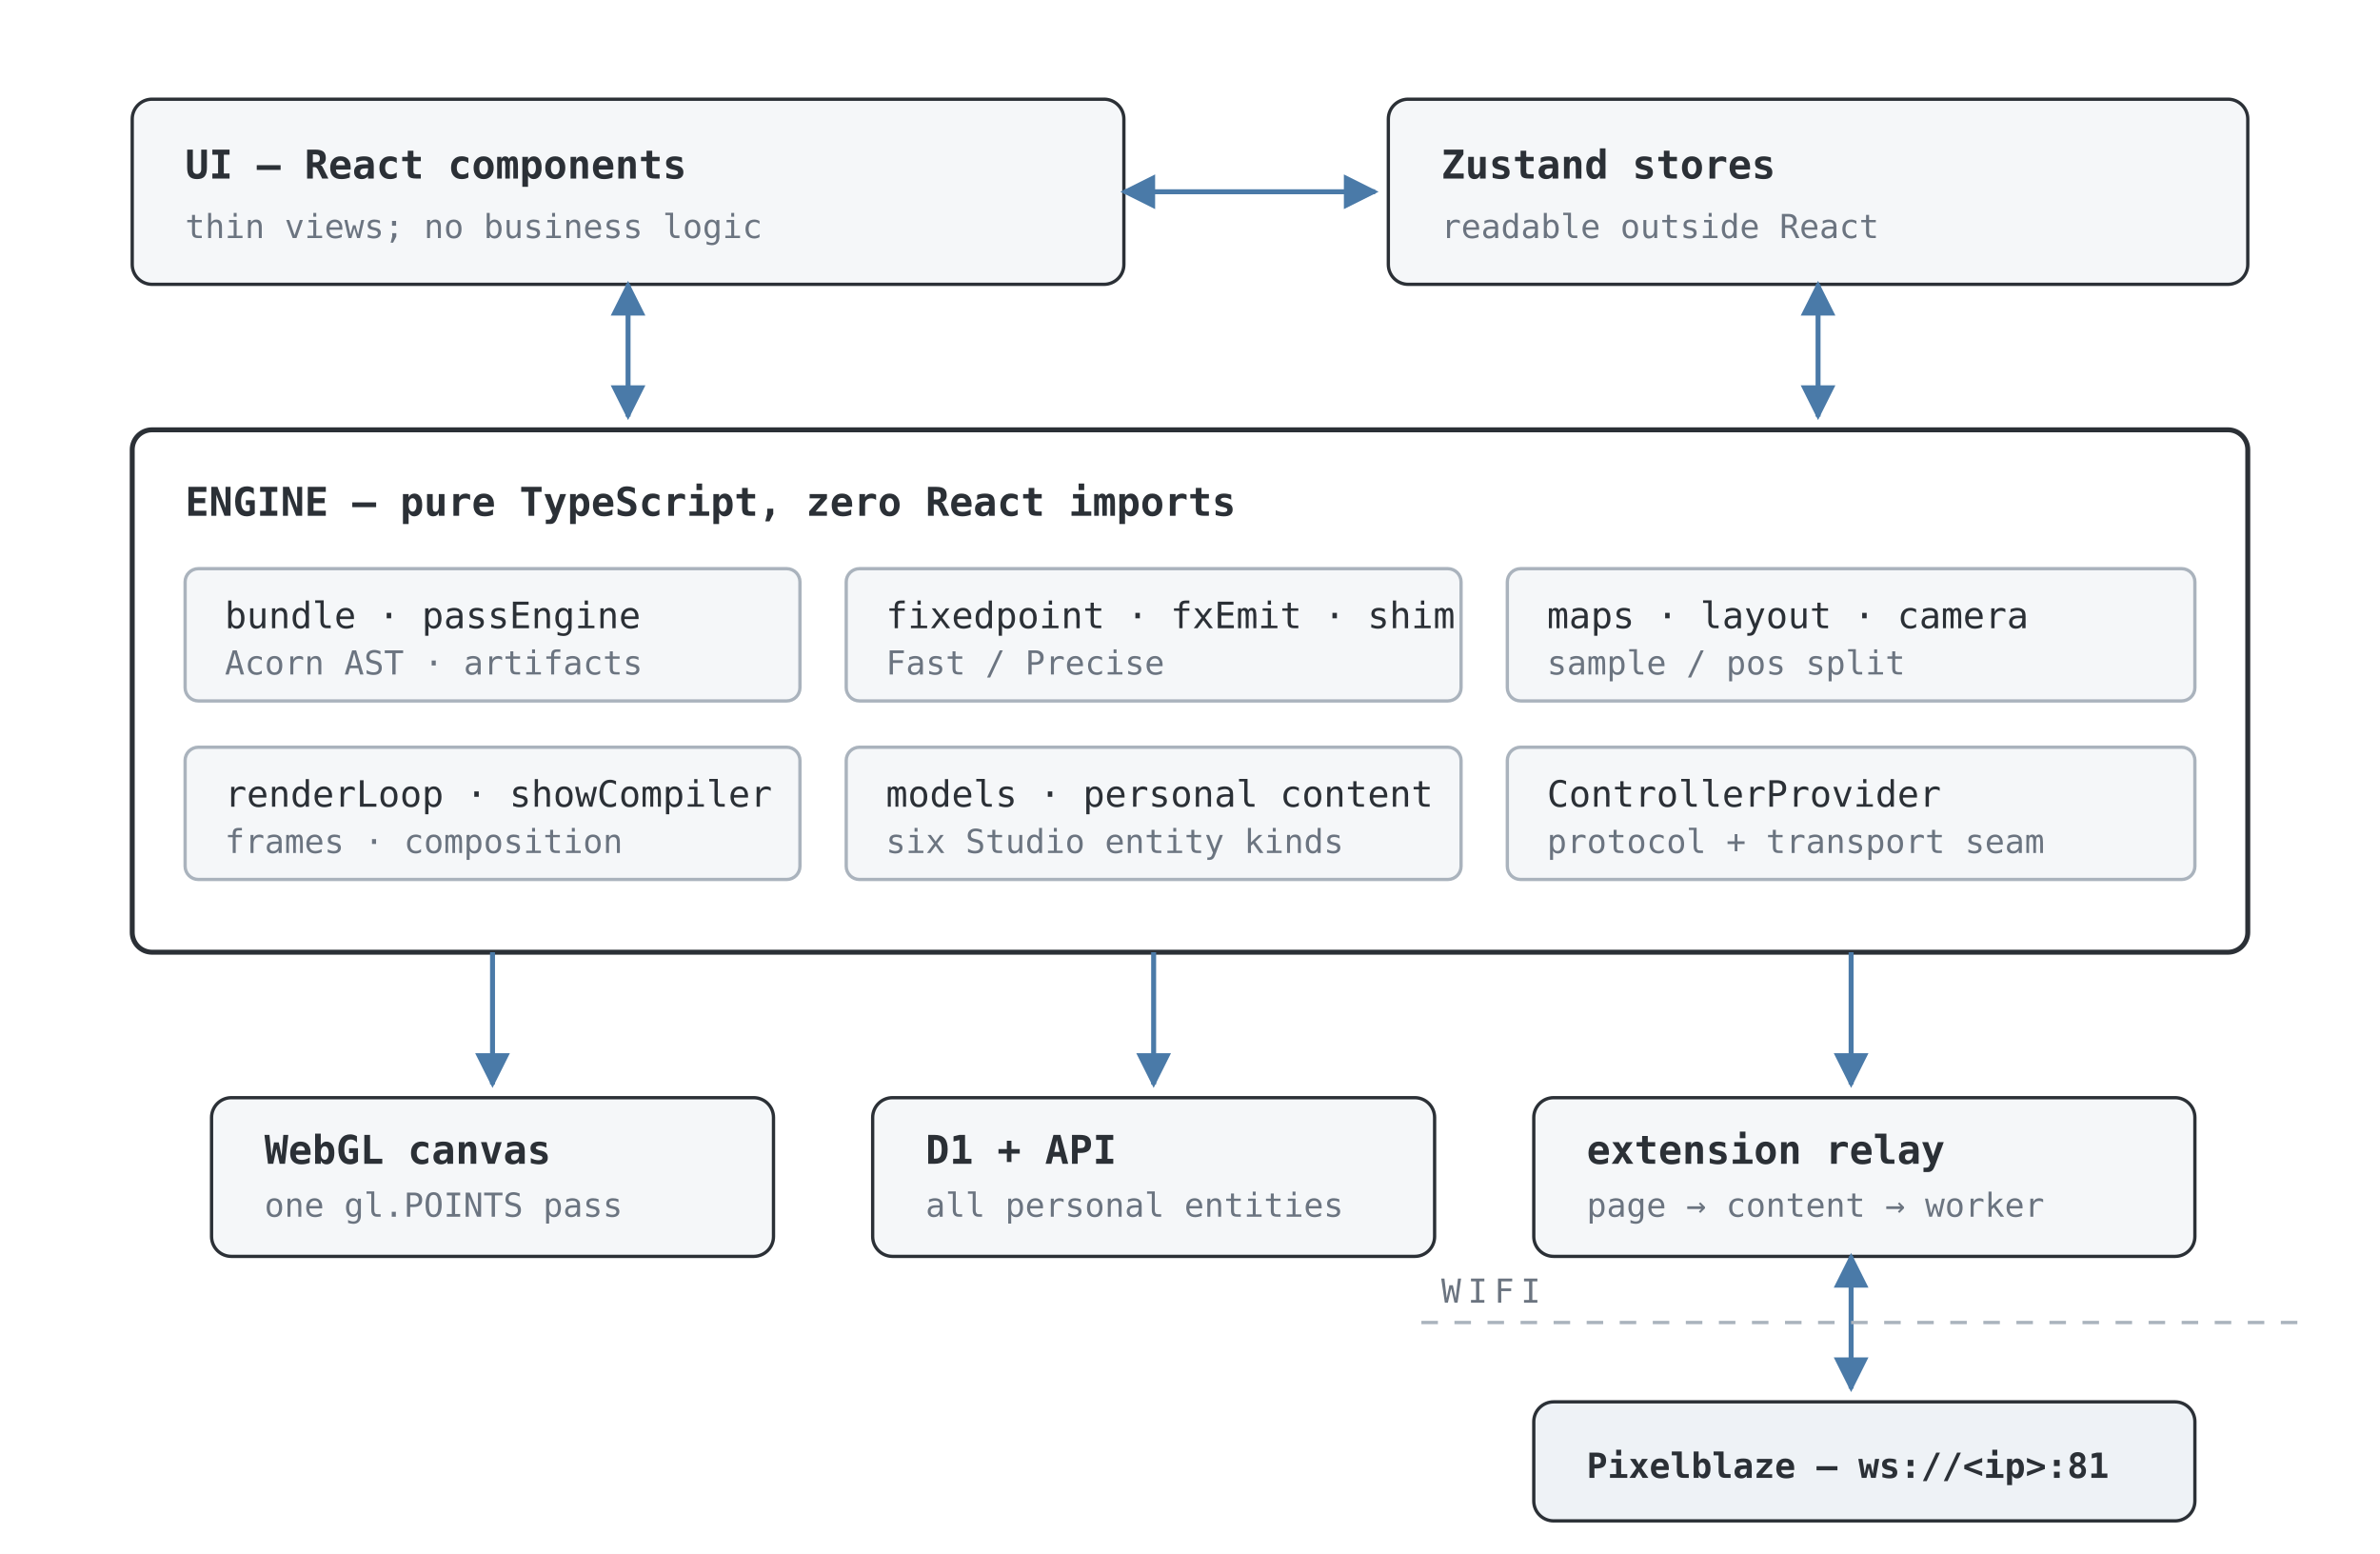
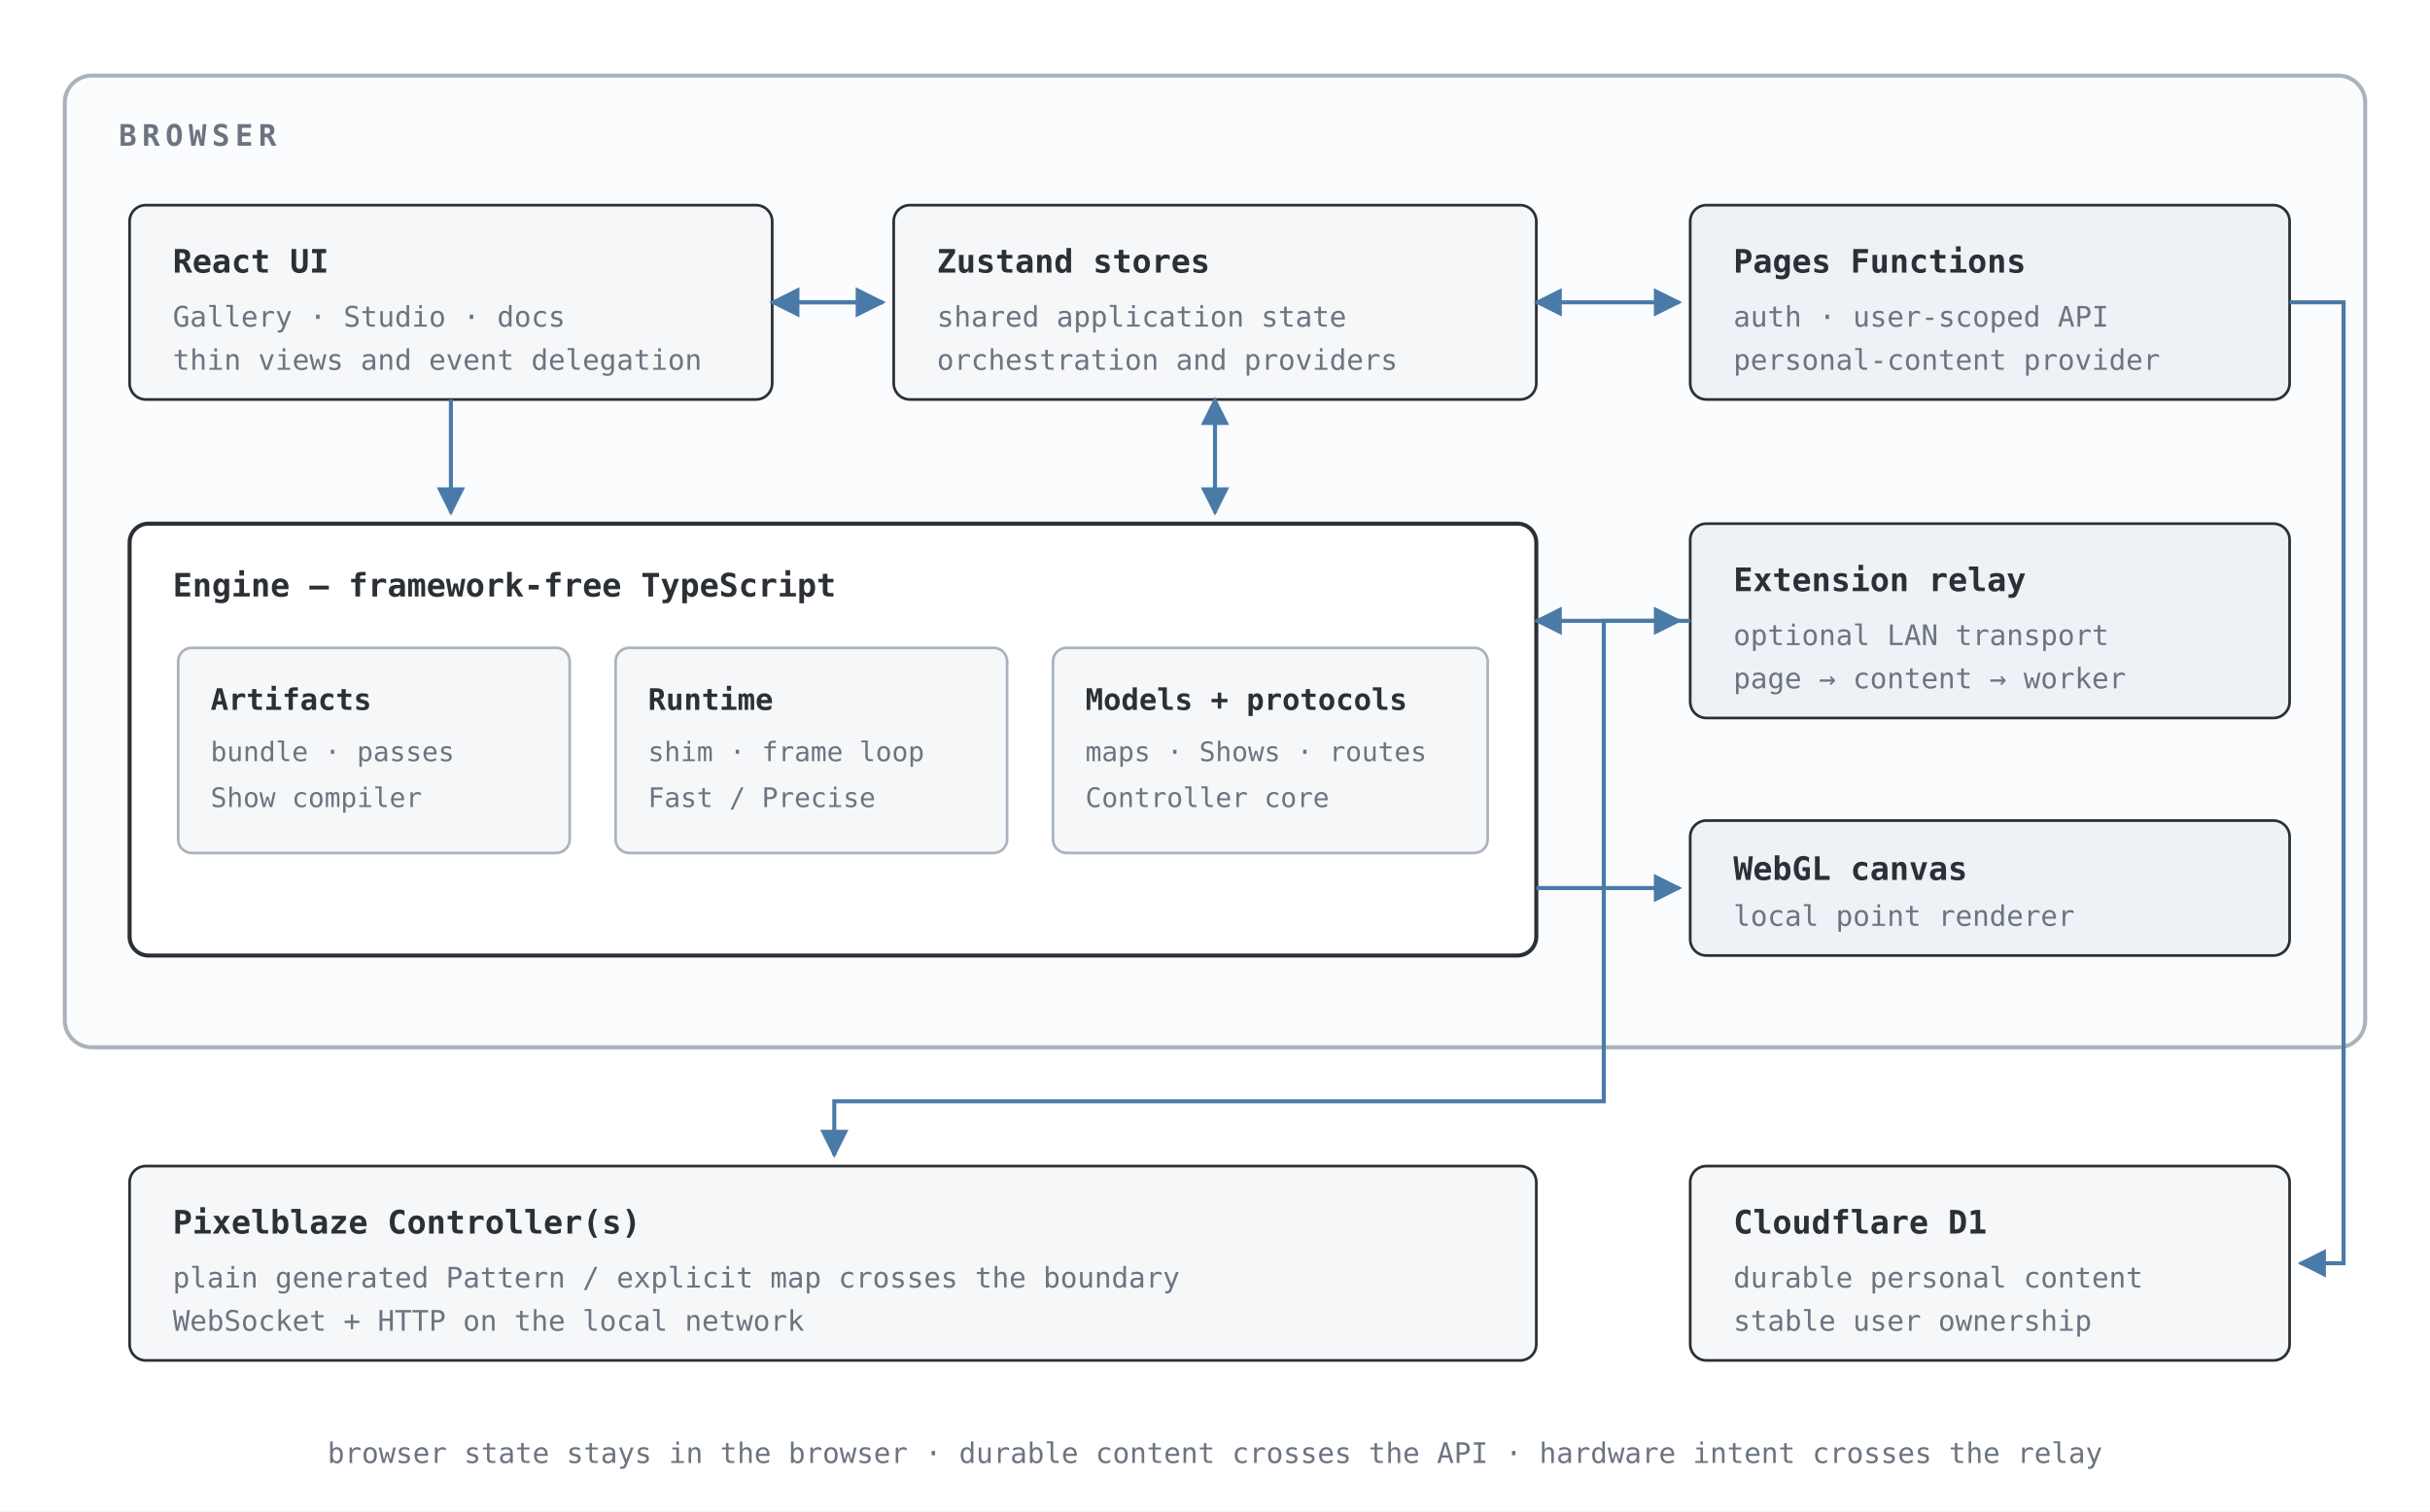
- <svg xmlns="http://www.w3.org/2000/svg" viewBox="0 0 720 470" font-family="'IBM Plex Mono','SF Mono',ui-monospace,Menlo,monospace">
+ <svg xmlns="http://www.w3.org/2000/svg" viewBox="0 0 900 560" font-family="'IBM Plex Mono','SF Mono',ui-monospace,Menlo,monospace">
  <defs>
    <marker id="arr" viewBox="0 0 10 10" refX="9" refY="5" markerWidth="7" markerHeight="7" orient="auto-start-reverse">
      <path d="M0,0 L10,5 L0,10 z" fill="#4a7aa8" />
    </marker>
  </defs>
-   <rect width="720" height="470" fill="#ffffff" />
-   <rect x="40" y="30" width="300" height="56" rx="6" fill="#f5f7f9" stroke="#2b3036" />
-   <text x="56" y="54" font-size="12" font-weight="bold" fill="#2b3036">UI — React components</text>
-   <text x="56" y="72" font-size="10" fill="#6b7480">thin views; no business logic</text>
-   <rect x="420" y="30" width="260" height="56" rx="6" fill="#f5f7f9" stroke="#2b3036" />
-   <text x="436" y="54" font-size="12" font-weight="bold" fill="#2b3036">Zustand stores</text>
-   <text x="436" y="72" font-size="10" fill="#6b7480">readable outside React</text>
-   <line x1="340" y1="58" x2="416" y2="58" stroke="#4a7aa8" stroke-width="1.5" marker-start="url(#arr)" marker-end="url(#arr)" />
-   <line x1="190" y1="86" x2="190" y2="126" stroke="#4a7aa8" stroke-width="1.5" marker-start="url(#arr)" marker-end="url(#arr)" />
-   <line x1="550" y1="86" x2="550" y2="126" stroke="#4a7aa8" stroke-width="1.5" marker-start="url(#arr)" marker-end="url(#arr)" />
-   <rect x="40" y="130" width="640" height="158" rx="6" fill="none" stroke="#2b3036" stroke-width="1.5" />
-   <text x="56" y="156" font-size="12" font-weight="bold" fill="#2b3036">ENGINE — pure TypeScript, zero React imports</text>
-   <g font-size="11" fill="#2b3036">
-     <rect x="56" y="172" width="186" height="40" rx="4" fill="#f5f7f9" stroke="#aab3bd" />
-     <text x="68" y="190">bundle · passEngine</text>
-     <text x="68" y="204" font-size="10" fill="#6b7480">Acorn AST · artifacts</text>
-     <rect x="256" y="172" width="186" height="40" rx="4" fill="#f5f7f9" stroke="#aab3bd" />
-     <text x="268" y="190">fixedpoint · fxEmit · shim</text>
-     <text x="268" y="204" font-size="10" fill="#6b7480">Fast / Precise</text>
-     <rect x="456" y="172" width="208" height="40" rx="4" fill="#f5f7f9" stroke="#aab3bd" />
-     <text x="468" y="190">maps · layout · camera</text>
-     <text x="468" y="204" font-size="10" fill="#6b7480">sample / pos split</text>
-     <rect x="56" y="226" width="186" height="40" rx="4" fill="#f5f7f9" stroke="#aab3bd" />
-     <text x="68" y="244">renderLoop · showCompiler</text>
-     <text x="68" y="258" font-size="10" fill="#6b7480">frames · composition</text>
-     <rect x="256" y="226" width="186" height="40" rx="4" fill="#f5f7f9" stroke="#aab3bd" />
-     <text x="268" y="244">models · personal content</text>
-     <text x="268" y="258" font-size="10" fill="#6b7480">six Studio entity kinds</text>
-     <rect x="456" y="226" width="208" height="40" rx="4" fill="#f5f7f9" stroke="#aab3bd" />
-     <text x="468" y="244">ControllerProvider</text>
-     <text x="468" y="258" font-size="10" fill="#6b7480">protocol + transport seam</text>
-   </g>
-   <line x1="149" y1="288" x2="149" y2="328" stroke="#4a7aa8" stroke-width="1.5" marker-end="url(#arr)" />
-   <line x1="349" y1="288" x2="349" y2="328" stroke="#4a7aa8" stroke-width="1.5" marker-end="url(#arr)" />
-   <line x1="560" y1="288" x2="560" y2="328" stroke="#4a7aa8" stroke-width="1.5" marker-end="url(#arr)" />
-   <rect x="64" y="332" width="170" height="48" rx="6" fill="#f5f7f9" stroke="#2b3036" />
-   <text x="80" y="352" font-size="12" font-weight="bold" fill="#2b3036">WebGL canvas</text>
-   <text x="80" y="368" font-size="10" fill="#6b7480">one gl.POINTS pass</text>
-   <rect x="264" y="332" width="170" height="48" rx="6" fill="#f5f7f9" stroke="#2b3036" />
-   <text x="280" y="352" font-size="12" font-weight="bold" fill="#2b3036">D1 + API</text>
-   <text x="280" y="368" font-size="10" fill="#6b7480">all personal entities</text>
-   <rect x="464" y="332" width="200" height="48" rx="6" fill="#f5f7f9" stroke="#2b3036" />
-   <text x="480" y="352" font-size="12" font-weight="bold" fill="#2b3036">extension relay</text>
-   <text x="480" y="368" font-size="10" fill="#6b7480">page → content → worker</text>
-   <line x1="560" y1="380" x2="560" y2="420" stroke="#4a7aa8" stroke-width="1.5" marker-start="url(#arr)" marker-end="url(#arr)" />
-   <line x1="430" y1="400" x2="700" y2="400" stroke="#aab3bd" stroke-dasharray="5 5" />
-   <text x="436" y="394" font-size="10" fill="#6b7480" letter-spacing="2">WIFI</text>
-   <rect x="464" y="424" width="200" height="36" rx="6" fill="#eef2f6" stroke="#2b3036" />
-   <text x="480" y="447" font-size="10.5" font-weight="bold" fill="#2b3036">Pixelblaze — ws://&lt;ip&gt;:81</text>
+   <rect width="900" height="560" fill="#ffffff" />
+   <rect x="24" y="28" width="852" height="360" rx="10" fill="#fbfcfd" stroke="#aab3bd" stroke-width="1.5" />
+   <text x="44" y="54" font-size="11" font-weight="bold" fill="#6b7480" letter-spacing="2">BROWSER</text>
+   <rect x="48" y="76" width="238" height="72" rx="6" fill="#f5f7f9" stroke="#2b3036" />
+   <text x="64" y="101" font-size="12" font-weight="bold" fill="#2b3036">React UI</text>
+   <text x="64" y="121" font-size="10.5" fill="#6b7480">Gallery · Studio · docs</text>
+   <text x="64" y="137" font-size="10.5" fill="#6b7480">thin views and event delegation</text>
+   <rect x="331" y="76" width="238" height="72" rx="6" fill="#f5f7f9" stroke="#2b3036" />
+   <text x="347" y="101" font-size="12" font-weight="bold" fill="#2b3036">Zustand stores</text>
+   <text x="347" y="121" font-size="10.5" fill="#6b7480">shared application state</text>
+   <text x="347" y="137" font-size="10.5" fill="#6b7480">orchestration and providers</text>
+   <line x1="286" y1="112" x2="327" y2="112" stroke="#4a7aa8" stroke-width="1.6" marker-start="url(#arr)" marker-end="url(#arr)" />
+   <rect x="48" y="194" width="521" height="160" rx="7" fill="#ffffff" stroke="#2b3036" stroke-width="1.5" />
+   <text x="64" y="221" font-size="12" font-weight="bold" fill="#2b3036">Engine — framework-free TypeScript</text>
+   <rect x="66" y="240" width="145" height="76" rx="5" fill="#f5f7f9" stroke="#aab3bd" />
+   <text x="78" y="263" font-size="11" font-weight="bold" fill="#2b3036">Artifacts</text>
+   <text x="78" y="282" font-size="10" fill="#6b7480">bundle · passes</text>
+   <text x="78" y="299" font-size="10" fill="#6b7480">Show compiler</text>
+   <rect x="228" y="240" width="145" height="76" rx="5" fill="#f5f7f9" stroke="#aab3bd" />
+   <text x="240" y="263" font-size="11" font-weight="bold" fill="#2b3036">Runtime</text>
+   <text x="240" y="282" font-size="10" fill="#6b7480">shim · frame loop</text>
+   <text x="240" y="299" font-size="10" fill="#6b7480">Fast / Precise</text>
+   <rect x="390" y="240" width="161" height="76" rx="5" fill="#f5f7f9" stroke="#aab3bd" />
+   <text x="402" y="263" font-size="11" font-weight="bold" fill="#2b3036">Models + protocols</text>
+   <text x="402" y="282" font-size="10" fill="#6b7480">maps · Shows · routes</text>
+   <text x="402" y="299" font-size="10" fill="#6b7480">Controller core</text>
+   <line x1="167" y1="148" x2="167" y2="190" stroke="#4a7aa8" stroke-width="1.5" marker-end="url(#arr)" />
+   <line x1="450" y1="148" x2="450" y2="190" stroke="#4a7aa8" stroke-width="1.5" marker-start="url(#arr)" marker-end="url(#arr)" />
+   <rect x="626" y="76" width="222" height="72" rx="6" fill="#eef2f6" stroke="#2b3036" />
+   <text x="642" y="101" font-size="12" font-weight="bold" fill="#2b3036">Pages Functions</text>
+   <text x="642" y="121" font-size="10.5" fill="#6b7480">auth · user-scoped API</text>
+   <text x="642" y="137" font-size="10.5" fill="#6b7480">personal-content provider</text>
+   <rect x="626" y="194" width="222" height="72" rx="6" fill="#eef2f6" stroke="#2b3036" />
+   <text x="642" y="219" font-size="12" font-weight="bold" fill="#2b3036">Extension relay</text>
+   <text x="642" y="239" font-size="10.5" fill="#6b7480">optional LAN transport</text>
+   <text x="642" y="255" font-size="10.5" fill="#6b7480">page → content → worker</text>
+   <rect x="626" y="304" width="222" height="50" rx="6" fill="#eef2f6" stroke="#2b3036" />
+   <text x="642" y="326" font-size="12" font-weight="bold" fill="#2b3036">WebGL canvas</text>
+   <text x="642" y="343" font-size="10.5" fill="#6b7480">local point renderer</text>
+   <line x1="569" y1="112" x2="622" y2="112" stroke="#4a7aa8" stroke-width="1.5" marker-start="url(#arr)" marker-end="url(#arr)" />
+   <line x1="569" y1="230" x2="622" y2="230" stroke="#4a7aa8" stroke-width="1.5" marker-start="url(#arr)" marker-end="url(#arr)" />
+   <line x1="569" y1="329" x2="622" y2="329" stroke="#4a7aa8" stroke-width="1.5" marker-end="url(#arr)" />
+   <rect x="626" y="432" width="222" height="72" rx="6" fill="#f5f7f9" stroke="#2b3036" />
+   <text x="642" y="457" font-size="12" font-weight="bold" fill="#2b3036">Cloudflare D1</text>
+   <text x="642" y="477" font-size="10.5" fill="#6b7480">durable personal content</text>
+   <text x="642" y="493" font-size="10.5" fill="#6b7480">stable user ownership</text>
+   <rect x="48" y="432" width="521" height="72" rx="6" fill="#f5f7f9" stroke="#2b3036" />
+   <text x="64" y="457" font-size="12" font-weight="bold" fill="#2b3036">Pixelblaze Controller(s)</text>
+   <text x="64" y="477" font-size="10.5" fill="#6b7480">plain generated Pattern / explicit map crosses the boundary</text>
+   <text x="64" y="493" font-size="10.5" fill="#6b7480">WebSocket + HTTP on the local network</text>
+   <path d="M848 112 L868 112 L868 468 L852 468" fill="none" stroke="#4a7aa8" stroke-width="1.5" marker-end="url(#arr)" />
+   <line x1="626" y1="230" x2="589" y2="230" stroke="#4a7aa8" stroke-width="0" />
+   <path d="M626 230 L594 230 L594 408 L309 408 L309 428" fill="none" stroke="#4a7aa8" stroke-width="1.5" marker-end="url(#arr)" />
+   <text x="450" y="542" text-anchor="middle" font-size="10.5" fill="#6b7480">browser state stays in the browser · durable content crosses the API · hardware intent crosses the relay</text>
</svg>
